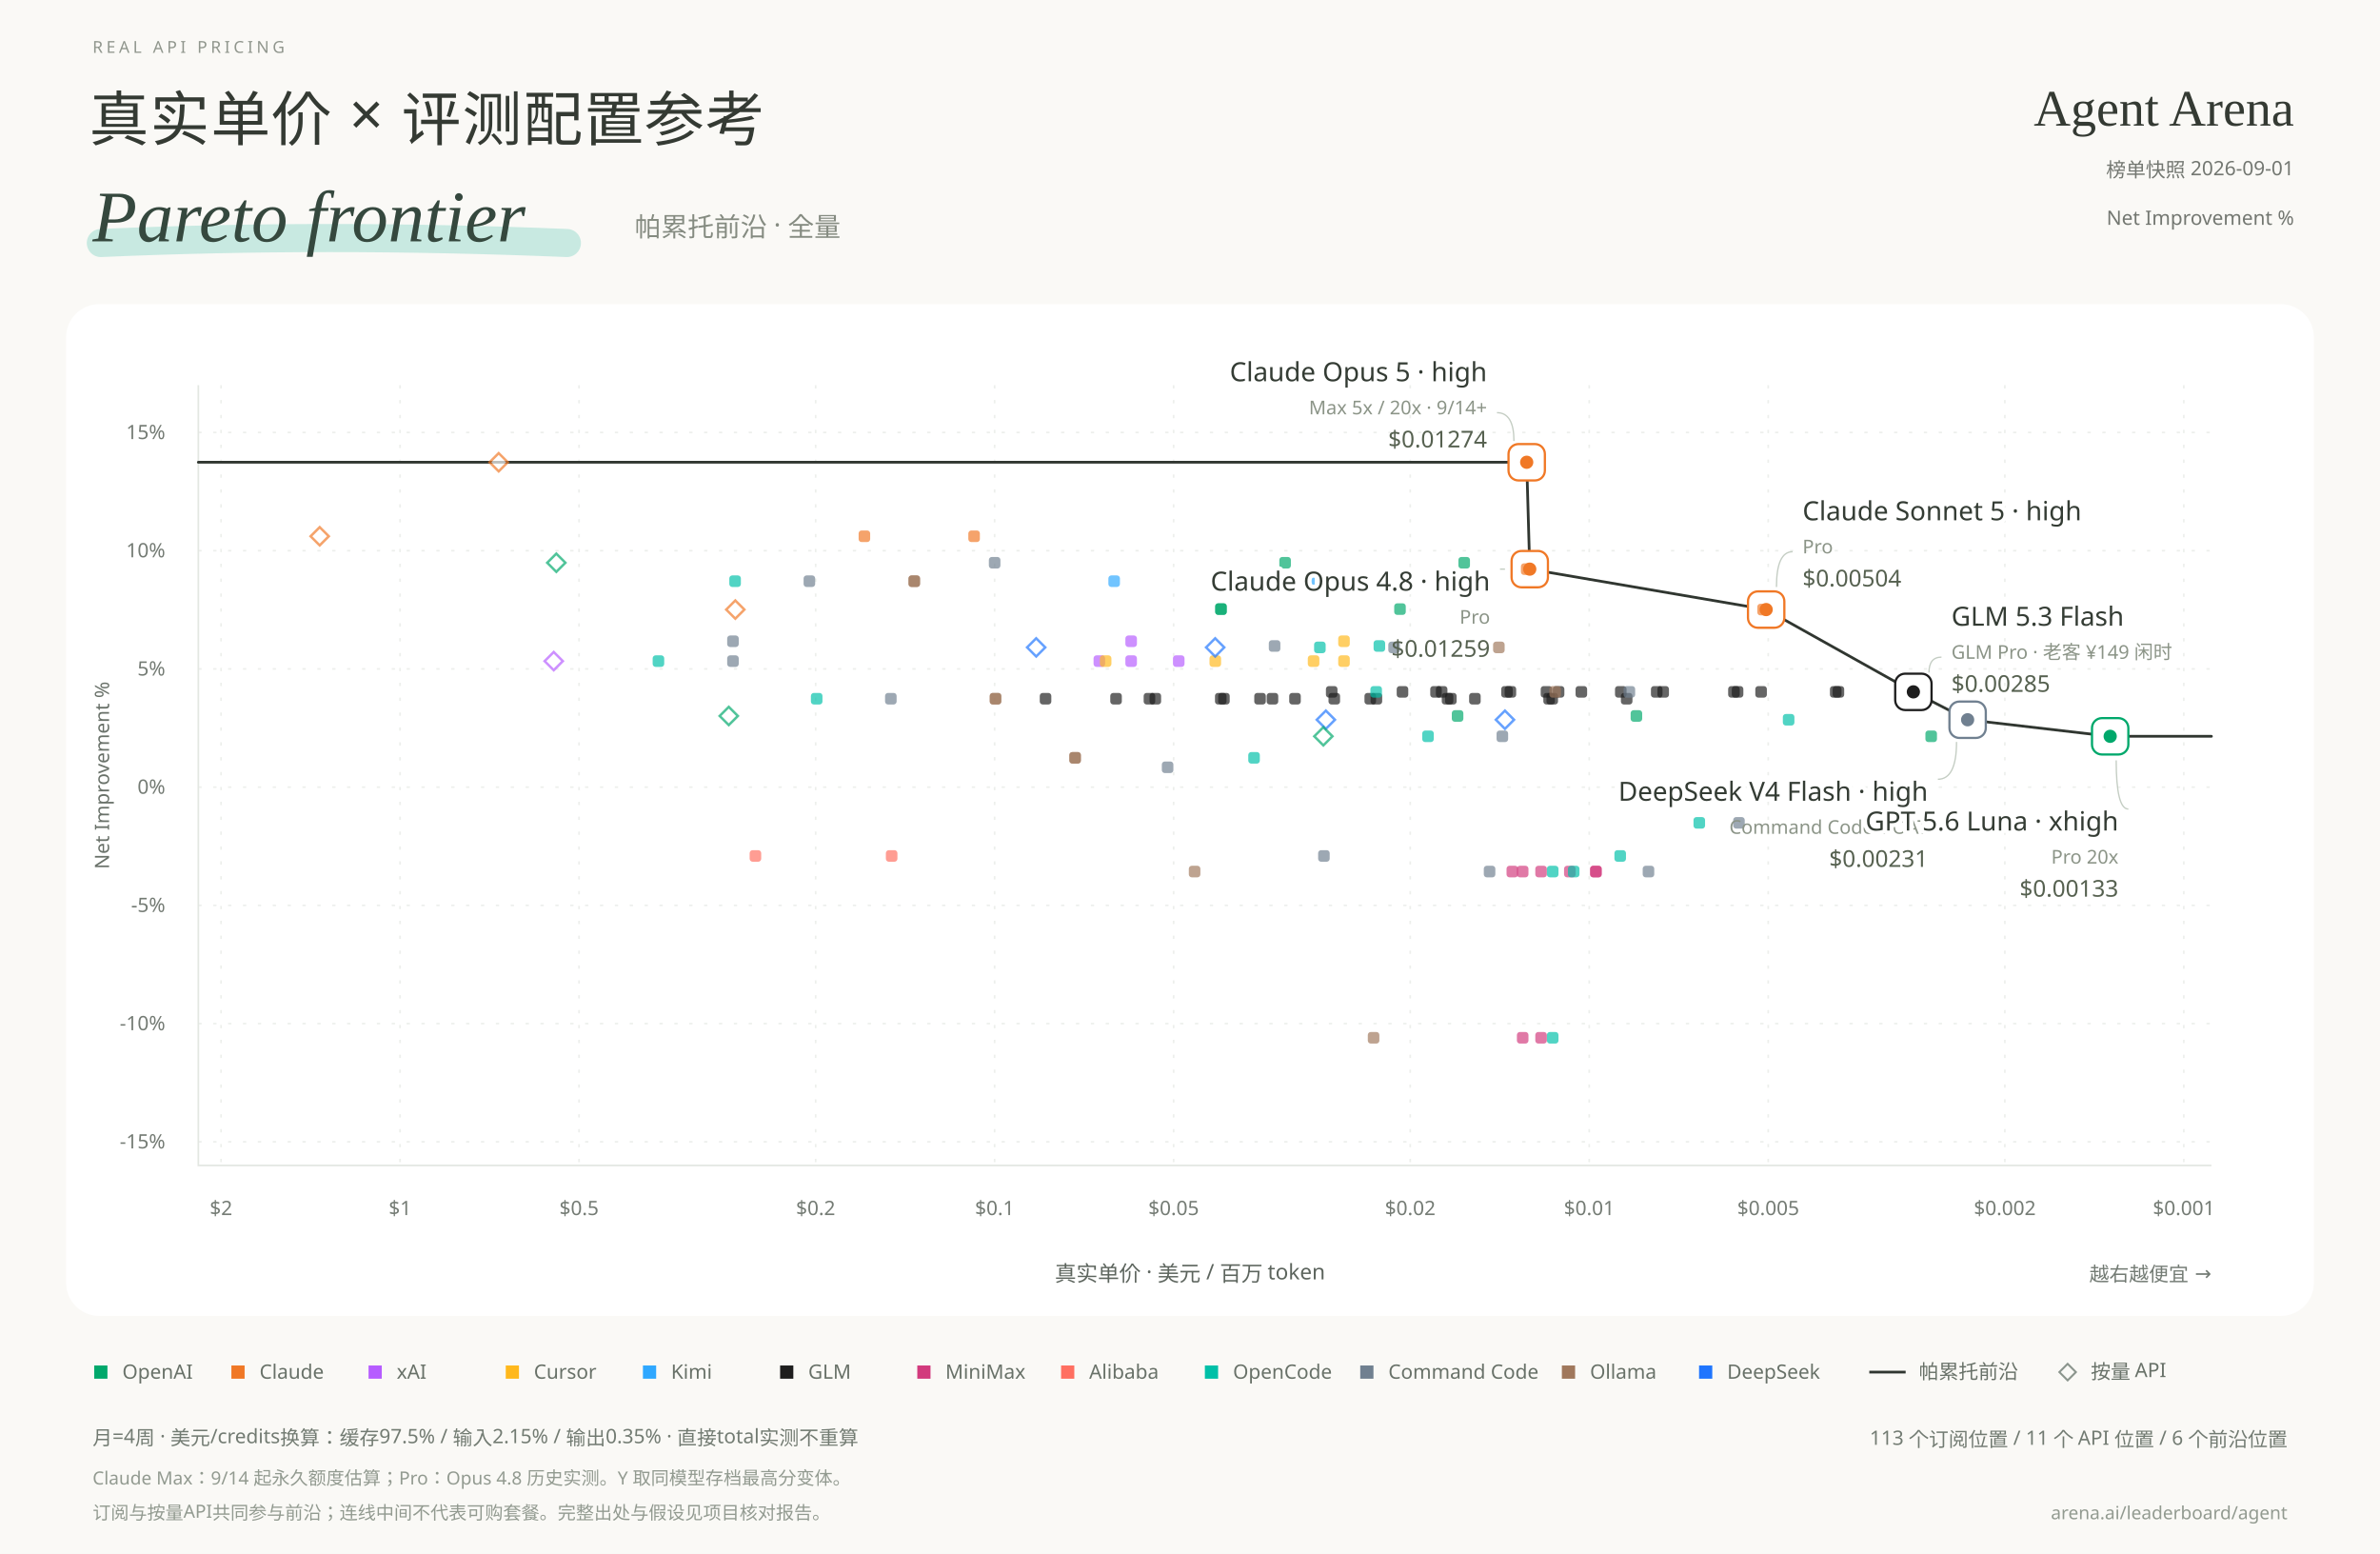
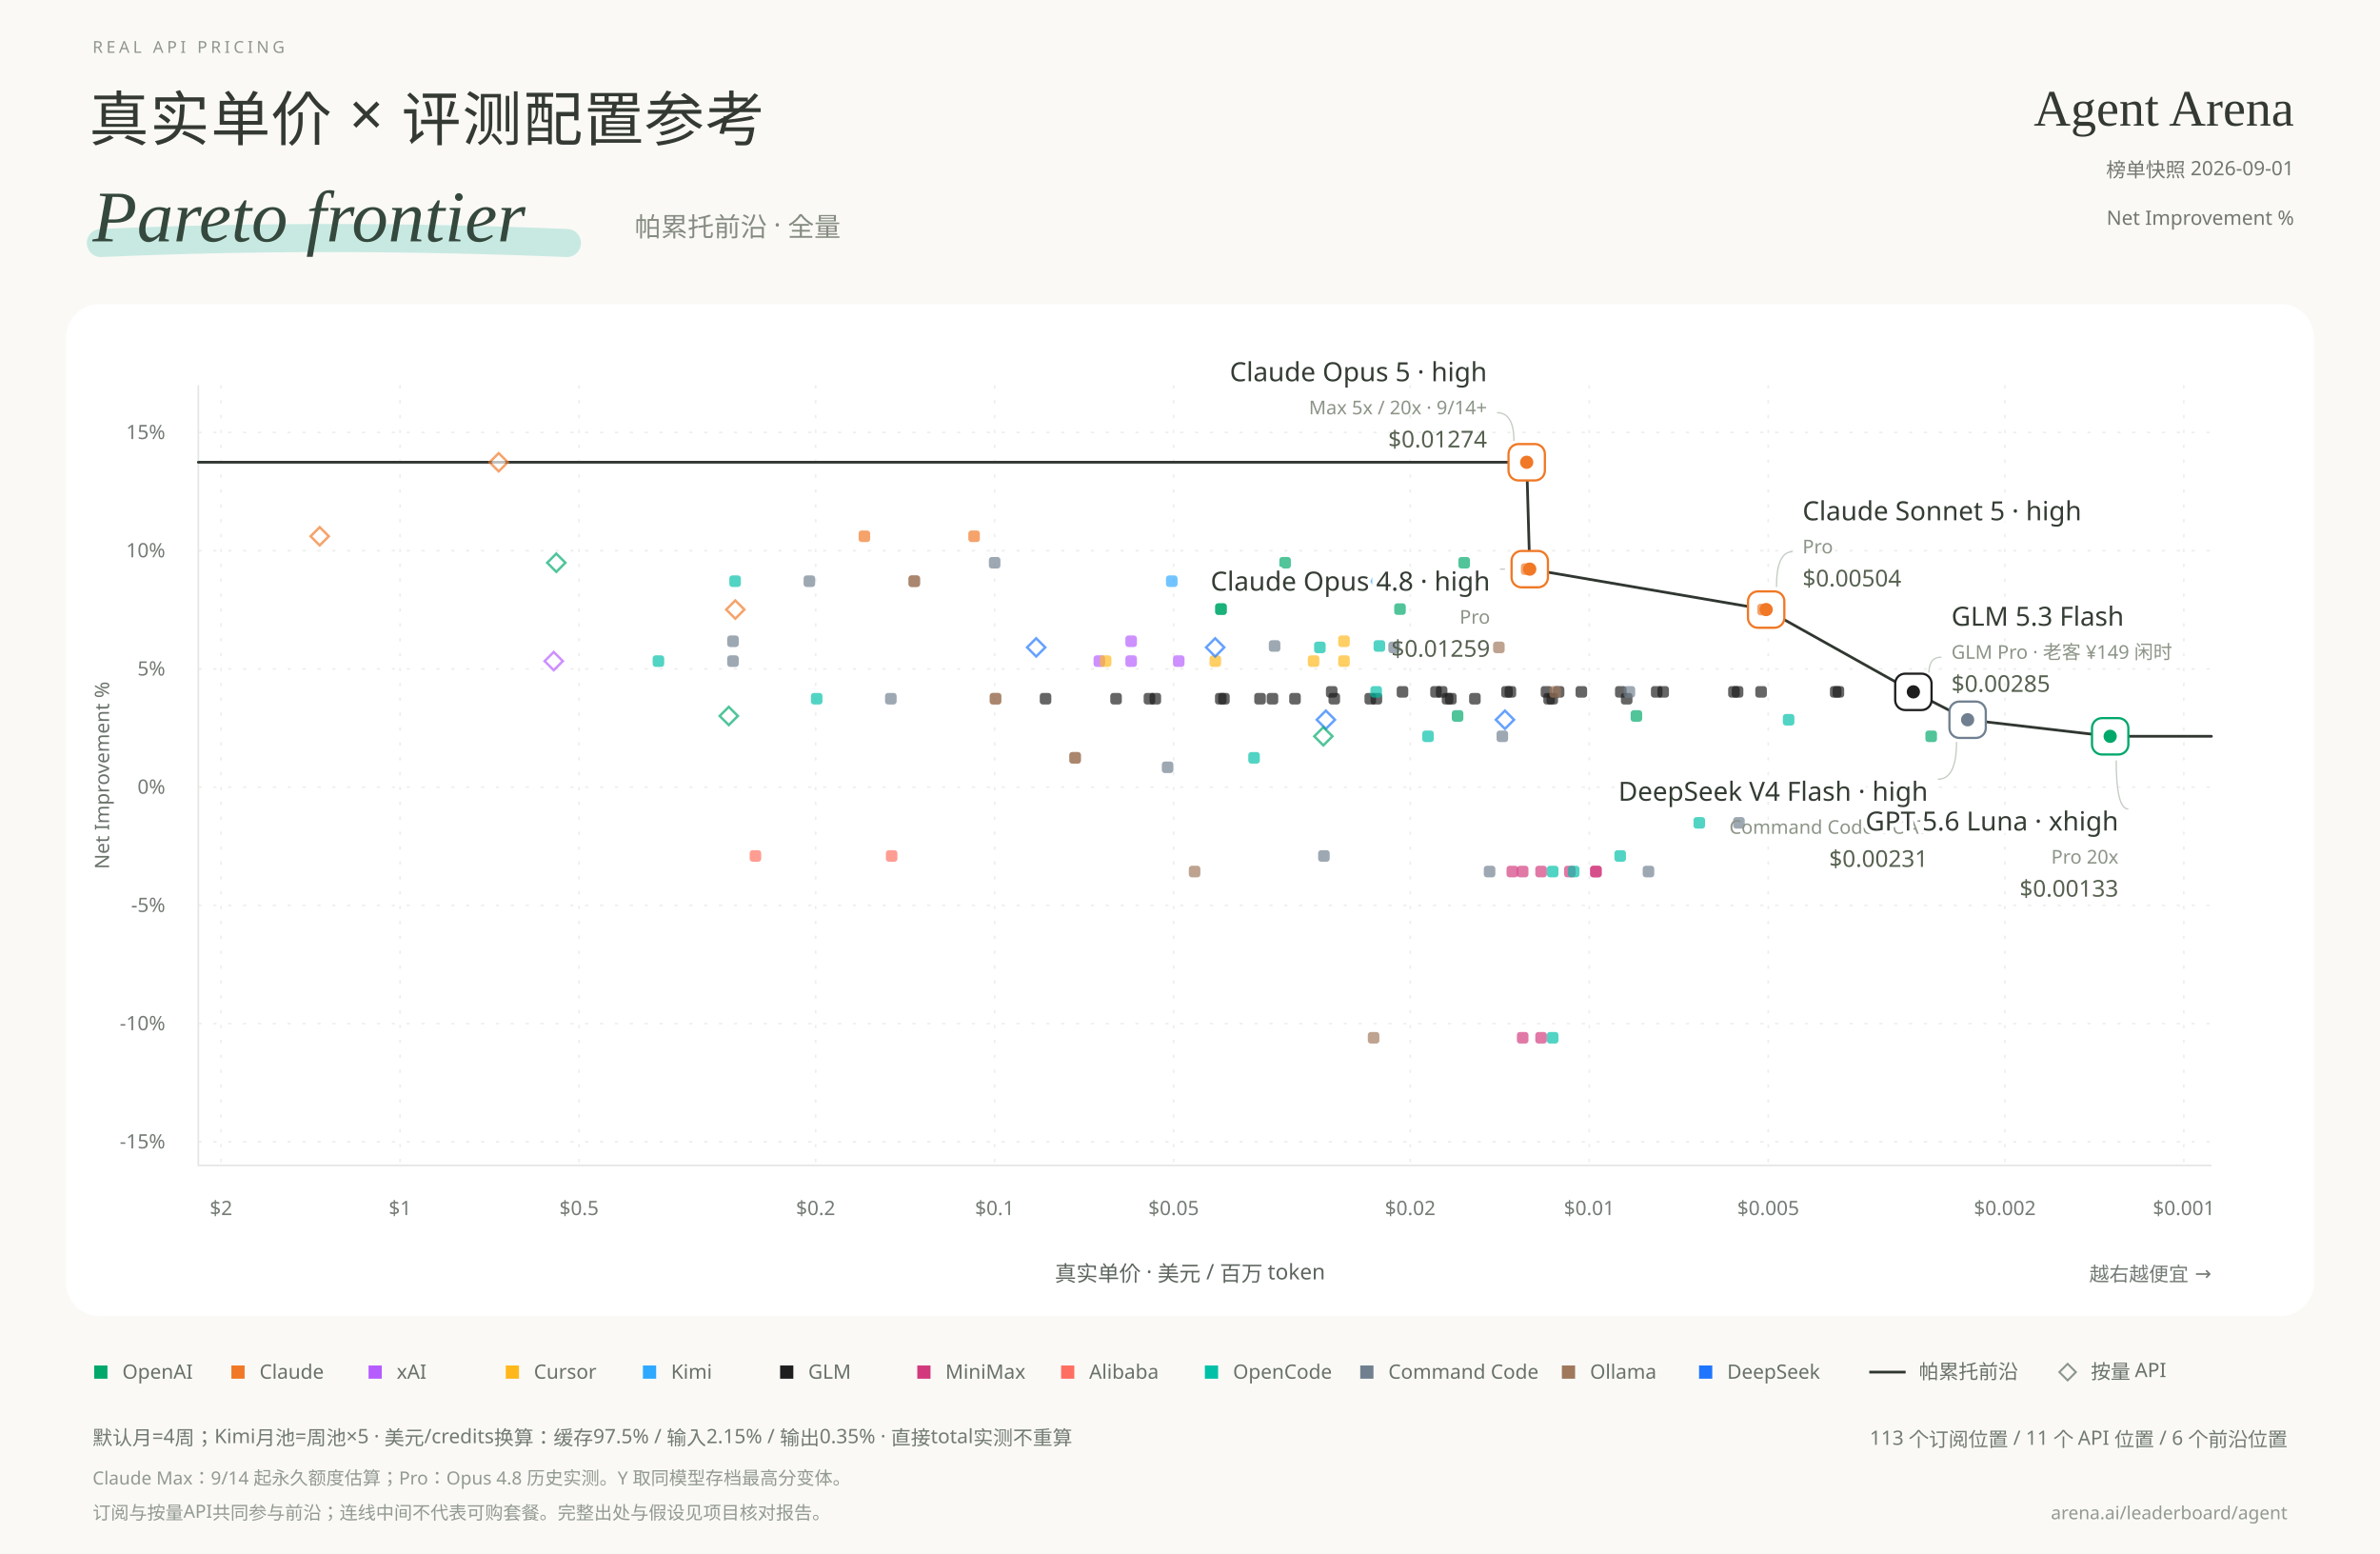
<svg xmlns="http://www.w3.org/2000/svg" width="1440" height="940" viewBox="0 0 1440 940" role="img" aria-labelledby="title desc">
  <style>text{font-family:"Microsoft YaHei","Segoe UI",sans-serif} .serif{font-family:"Times New Roman",serif} .number{font-family:"Segoe UI",sans-serif;font-variant-numeric:tabular-nums} .label-name{paint-order:stroke;stroke:#fff;stroke-width:5px;stroke-linejoin:round} .point:hover{opacity:1}</style>
  <rect width="1440" height="940" fill="#FAF9F6" />
  <text x="56.000" y="32.000" font-size="10" fill="#90968D" text-anchor="start" font-weight="400" letter-spacing="2.1">REAL API PRICING</text>
  <text x="54.000" y="85.000" font-size="36" fill="#343A33" text-anchor="start" font-weight="300" letter-spacing=".8">真实单价 × 评测配置参考</text>
  <path d="M61 147 Q197 141 343 147" stroke="#9FDDD0" stroke-width="17" stroke-linecap="round" opacity=".55" fill="none" />
  <text x="56.000" y="146.000" font-size="44" fill="#35483E" text-anchor="start" font-weight="400" class="serif" font-style="italic">Pareto frontier</text>
  <text x="384.000" y="143.000" font-size="16" fill="#858B81" text-anchor="start" font-weight="300">帕累托前沿 · 全量</text>
  <text x="1388.000" y="76.000" font-size="31" fill="#343A33" text-anchor="end" font-weight="400" class="serif">Agent Arena</text>
  <text x="1388.000" y="107.000" font-size="12" fill="#737771" text-anchor="end" font-weight="400">榜单快照  2026-09-01</text>
  <text x="1388.000" y="136.000" font-size="12" fill="#737771" text-anchor="end" font-weight="400">Net Improvement %</text>
  <rect x="40" y="184" width="1360" height="612" rx="20" fill="#FFFFFF" />
  <path d="M1321.304 233V705" stroke="#E8EBE7" stroke-dasharray="2 7" opacity=".8" />
  <text x="1321.304" y="735.000" font-size="12" fill="#747B74" text-anchor="middle" font-weight="400" class="number">$0.001</text>
  <path d="M1213.008 233V705" stroke="#E8EBE7" stroke-dasharray="2 7" opacity=".8" />
  <text x="1213.008" y="735.000" font-size="12" fill="#747B74" text-anchor="middle" font-weight="400" class="number">$0.002</text>
  <path d="M1069.848 233V705" stroke="#E8EBE7" stroke-dasharray="2 7" opacity=".8" />
  <text x="1069.848" y="735.000" font-size="12" fill="#747B74" text-anchor="middle" font-weight="400" class="number">$0.005</text>
  <path d="M961.552 233V705" stroke="#E8EBE7" stroke-dasharray="2 7" opacity=".8" />
  <text x="961.552" y="735.000" font-size="12" fill="#747B74" text-anchor="middle" font-weight="400" class="number">$0.01</text>
  <path d="M853.255 233V705" stroke="#E8EBE7" stroke-dasharray="2 7" opacity=".8" />
  <text x="853.255" y="735.000" font-size="12" fill="#747B74" text-anchor="middle" font-weight="400" class="number">$0.02</text>
  <path d="M710.095 233V705" stroke="#E8EBE7" stroke-dasharray="2 7" opacity=".8" />
  <text x="710.095" y="735.000" font-size="12" fill="#747B74" text-anchor="middle" font-weight="400" class="number">$0.05</text>
  <path d="M601.799 233V705" stroke="#E8EBE7" stroke-dasharray="2 7" opacity=".8" />
  <text x="601.799" y="735.000" font-size="12" fill="#747B74" text-anchor="middle" font-weight="400" class="number">$0.1</text>
  <path d="M493.503 233V705" stroke="#E8EBE7" stroke-dasharray="2 7" opacity=".8" />
  <text x="493.503" y="735.000" font-size="12" fill="#747B74" text-anchor="middle" font-weight="400" class="number">$0.2</text>
  <path d="M350.343 233V705" stroke="#E8EBE7" stroke-dasharray="2 7" opacity=".8" />
  <text x="350.343" y="735.000" font-size="12" fill="#747B74" text-anchor="middle" font-weight="400" class="number">$0.5</text>
  <path d="M242.047 233V705" stroke="#E8EBE7" stroke-dasharray="2 7" opacity=".8" />
  <text x="242.047" y="735.000" font-size="12" fill="#747B74" text-anchor="middle" font-weight="400" class="number">$1</text>
  <path d="M133.751 233V705" stroke="#E8EBE7" stroke-dasharray="2 7" opacity=".8" />
  <text x="133.751" y="735.000" font-size="12" fill="#747B74" text-anchor="middle" font-weight="400" class="number">$2</text>
  <path d="M120 690.697H1338" stroke="#E8EBE7" stroke-dasharray="2 7" opacity=".8" />
  <text x="100.000" y="694.697" font-size="12" fill="#747B74" text-anchor="end" font-weight="400" class="number">-15%</text>
  <path d="M120 619.182H1338" stroke="#E8EBE7" stroke-dasharray="2 7" opacity=".8" />
  <text x="100.000" y="623.182" font-size="12" fill="#747B74" text-anchor="end" font-weight="400" class="number">-10%</text>
  <path d="M120 547.667H1338" stroke="#E8EBE7" stroke-dasharray="2 7" opacity=".8" />
  <text x="100.000" y="551.667" font-size="12" fill="#747B74" text-anchor="end" font-weight="400" class="number">-5%</text>
  <path d="M120 476.152H1338" stroke="#E8EBE7" stroke-dasharray="2 7" opacity=".8" />
  <text x="100.000" y="480.152" font-size="12" fill="#747B74" text-anchor="end" font-weight="400" class="number">0%</text>
  <path d="M120 404.636H1338" stroke="#E8EBE7" stroke-dasharray="2 7" opacity=".8" />
  <text x="100.000" y="408.636" font-size="12" fill="#747B74" text-anchor="end" font-weight="400" class="number">5%</text>
  <path d="M120 333.121H1338" stroke="#E8EBE7" stroke-dasharray="2 7" opacity=".8" />
  <text x="100.000" y="337.121" font-size="12" fill="#747B74" text-anchor="end" font-weight="400" class="number">10%</text>
  <path d="M120 261.606H1338" stroke="#E8EBE7" stroke-dasharray="2 7" opacity=".8" />
  <text x="100.000" y="265.606" font-size="12" fill="#747B74" text-anchor="end" font-weight="400" class="number">15%</text>
  <path d="M120 233V705H1338" fill="none" stroke="#E3E7E2" />
  <text x="66.000" y="469.000" font-size="12" fill="#697169" text-anchor="middle" font-weight="400" transform="rotate(-90 66 469.0)">Net Improvement %</text>
  <text x="720.000" y="775.000" font-size="13" fill="#5D655E" text-anchor="middle" font-weight="400">真实单价 · 美元 / 百万 token</text>
  <text x="1338.000" y="775.000" font-size="12" fill="#737B74" text-anchor="end" font-weight="400">越右越便宜 →</text>
  <path id="frontier" d="M120.000,279.628 L923.717,279.628 L925.567,344.278 L1068.603,368.736 L1157.672,418.510 L1190.494,435.388 L1276.748,445.400 L1338.000,445.400" fill="none" stroke="#303630" stroke-width="1.65" stroke-linecap="round" stroke-linejoin="round" />
  <g class="point" data-billing="subscription" data-frontier="false" data-price="0.03247" data-score="9.49" data-x="777.545" data-y="340.416" transform="translate(777.545 340.416)">
    <rect x="-3.5" y="-3.5" width="7" height="7" rx="1.8" fill="#00A86B" opacity=".68" />
  </g>
  <g class="point" data-billing="subscription" data-frontier="false" data-price="0.01623" data-score="9.49" data-x="885.889" data-y="340.416" transform="translate(885.889 340.416)">
    <rect x="-3.5" y="-3.5" width="7" height="7" rx="1.8" fill="#00A86B" opacity=".68" />
  </g>
  <g class="point" data-billing="subscription" data-frontier="false" data-price="0.00266" data-score="2.15" data-x="1168.452" data-y="445.400" transform="translate(1168.452 445.400)">
    <rect x="-3.5" y="-3.5" width="7" height="7" rx="1.8" fill="#00A86B" opacity=".68" />
  </g>
  <g class="point" data-billing="subscription" data-frontier="true" data-price="0.00133" data-score="2.15" data-x="1276.748" data-y="445.400" transform="translate(1276.748 445.400)">
    <rect x="-11" y="-11" width="22" height="22" rx="6" fill="#FFF" stroke="#00A86B" stroke-width="1.35" />
    <circle r="4" fill="#00A86B" />
  </g>
  <g class="point" data-billing="subscription" data-frontier="true" data-price="0.01259" data-score="9.22" data-x="925.567" data-y="344.278" transform="translate(925.567 344.278)">
    <rect x="-11" y="-11" width="22" height="22" rx="6" fill="#FFF" stroke="#F07826" stroke-width="1.35" />
    <circle r="4" fill="#F07826" />
  </g>
  <g class="point" data-billing="subscription" data-frontier="true" data-price="0.01274" data-score="13.74" data-x="923.717" data-y="279.628" transform="translate(923.717 279.628)">
    <rect x="-11" y="-11" width="22" height="22" rx="6" fill="#FFF" stroke="#F07826" stroke-width="1.35" />
    <circle r="4" fill="#F07826" />
  </g>
  <g class="point" data-billing="subscription" data-frontier="false" data-price="0.05894" data-score="5.33" data-x="684.395" data-y="399.916" transform="translate(684.395 399.916)">
    <rect x="-3.5" y="-3.5" width="7" height="7" rx="1.8" fill="#B65CFF" opacity=".68" />
  </g>
  <g class="point" data-billing="subscription" data-frontier="false" data-price="0.04902" data-score="5.33" data-x="713.188" data-y="399.916" transform="translate(713.188 399.916)">
    <rect x="-3.5" y="-3.5" width="7" height="7" rx="1.8" fill="#B65CFF" opacity=".68" />
  </g>
  <g class="point" data-billing="subscription" data-frontier="false" data-price="0.06667" data-score="5.33" data-x="665.141" data-y="399.916" transform="translate(665.141 399.916)">
    <rect x="-3.5" y="-3.5" width="7" height="7" rx="1.8" fill="#B65CFF" opacity=".68" />
  </g>
  <g class="point" data-billing="subscription" data-frontier="false" data-price="0.02585" data-score="5.33" data-x="813.168" data-y="399.916" transform="translate(813.168 399.916)">
    <rect x="-3.5" y="-3.5" width="7" height="7" rx="1.8" fill="#FFB81C" opacity=".68" />
  </g>
  <g class="point" data-billing="subscription" data-frontier="false" data-price="0.06506" data-score="5.33" data-x="668.960" data-y="399.916" transform="translate(668.960 399.916)">
    <rect x="-3.5" y="-3.5" width="7" height="7" rx="1.8" fill="#FFB81C" opacity=".68" />
  </g>
  <g class="point" data-billing="subscription" data-frontier="false" data-price="0.04255" data-score="5.33" data-x="735.303" data-y="399.916" transform="translate(735.303 399.916)">
    <rect x="-3.5" y="-3.5" width="7" height="7" rx="1.8" fill="#FFB81C" opacity=".68" />
  </g>
  <g class="point" data-billing="subscription" data-frontier="false" data-price="0.02908" data-score="5.33" data-x="794.772" data-y="399.916" transform="translate(794.772 399.916)">
    <rect x="-3.5" y="-3.5" width="7" height="7" rx="1.8" fill="#FFB81C" opacity=".68" />
  </g>
-   <g class="point" data-billing="subscription" data-frontier="false" data-price="0.02529" data-score="8.71" data-x="816.590" data-y="351.572" transform="translate(816.590 351.572)">
+   <g class="point" data-billing="subscription" data-frontier="false" data-price="0.02023" data-score="8.71" data-x="851.469" data-y="351.572" transform="translate(851.469 351.572)">
    <rect x="-3.5" y="-3.5" width="7" height="7" rx="1.8" fill="#2FA8FF" opacity=".68" />
  </g>
-   <g class="point" data-billing="subscription" data-frontier="false" data-price="0.06295" data-score="8.71" data-x="674.111" data-y="351.572" transform="translate(674.111 351.572)">
+   <g class="point" data-billing="subscription" data-frontier="false" data-price="0.05036" data-score="8.71" data-x="708.975" data-y="351.572" transform="translate(708.975 351.572)">
    <rect x="-3.5" y="-3.5" width="7" height="7" rx="1.8" fill="#2FA8FF" opacity=".68" />
  </g>
-   <g class="point" data-billing="subscription" data-frontier="false" data-price="0.02961" data-score="8.71" data-x="791.950" data-y="351.572" transform="translate(791.950 351.572)">
+   <g class="point" data-billing="subscription" data-frontier="false" data-price="0.02369" data-score="8.71" data-x="826.801" data-y="351.572" transform="translate(826.801 351.572)">
    <rect x="-3.5" y="-3.5" width="7" height="7" rx="1.8" fill="#2FA8FF" opacity=".68" />
  </g>
  <g class="point" data-billing="subscription" data-frontier="false" data-price="0.08211" data-score="3.74" data-x="632.595" data-y="422.658" transform="translate(632.595 422.658)">
    <rect x="-3.5" y="-3.5" width="7" height="7" rx="1.8" fill="#1E1E1E" opacity=".68" />
  </g>
  <g class="point" data-billing="subscription" data-frontier="false" data-price="0.05491" data-score="3.74" data-x="695.460" data-y="422.658" transform="translate(695.460 422.658)">
    <rect x="-3.5" y="-3.5" width="7" height="7" rx="1.8" fill="#1E1E1E" opacity=".68" />
  </g>
  <g class="point" data-billing="subscription" data-frontier="false" data-price="0.04115" data-score="3.74" data-x="740.531" data-y="422.658" transform="translate(740.531 422.658)">
    <rect x="-3.5" y="-3.5" width="7" height="7" rx="1.8" fill="#1E1E1E" opacity=".68" />
  </g>
  <g class="point" data-billing="subscription" data-frontier="false" data-price="0.02711" data-score="4.03" data-x="805.732" data-y="418.510" transform="translate(805.732 418.510)">
    <rect x="-3.5" y="-3.5" width="7" height="7" rx="1.8" fill="#1E1E1E" opacity=".68" />
  </g>
  <g class="point" data-billing="subscription" data-frontier="false" data-price="0.0181" data-score="4.03" data-x="868.851" data-y="418.510" transform="translate(868.851 418.510)">
    <rect x="-3.5" y="-3.5" width="7" height="7" rx="1.8" fill="#1E1E1E" opacity=".68" />
  </g>
  <g class="point" data-billing="subscription" data-frontier="false" data-price="0.01357" data-score="4.03" data-x="913.856" data-y="418.510" transform="translate(913.856 418.510)">
    <rect x="-3.5" y="-3.5" width="7" height="7" rx="1.8" fill="#1E1E1E" opacity=".68" />
  </g>
  <g class="point" data-billing="subscription" data-frontier="false" data-price="0.0341" data-score="3.74" data-x="769.892" data-y="422.658" transform="translate(769.892 422.658)">
    <rect x="-3.5" y="-3.5" width="7" height="7" rx="1.8" fill="#1E1E1E" opacity=".68" />
  </g>
  <g class="point" data-billing="subscription" data-frontier="false" data-price="0.0228" data-score="3.74" data-x="832.784" data-y="422.658" transform="translate(832.784 422.658)">
    <rect x="-3.5" y="-3.5" width="7" height="7" rx="1.8" fill="#1E1E1E" opacity=".68" />
  </g>
  <g class="point" data-billing="subscription" data-frontier="false" data-price="0.01709" data-score="3.74" data-x="877.822" data-y="422.658" transform="translate(877.822 422.658)">
    <rect x="-3.5" y="-3.5" width="7" height="7" rx="1.8" fill="#1E1E1E" opacity=".68" />
  </g>
  <g class="point" data-billing="subscription" data-frontier="false" data-price="0.01126" data-score="4.03" data-x="943.010" data-y="418.510" transform="translate(943.010 418.510)">
    <rect x="-3.5" y="-3.5" width="7" height="7" rx="1.8" fill="#1E1E1E" opacity=".68" />
  </g>
  <g class="point" data-billing="subscription" data-frontier="false" data-price="0.00751" data-score="4.03" data-x="1006.290" data-y="418.510" transform="translate(1006.290 418.510)">
    <rect x="-3.5" y="-3.5" width="7" height="7" rx="1.8" fill="#1E1E1E" opacity=".68" />
  </g>
  <g class="point" data-billing="subscription" data-frontier="false" data-price="0.00563" data-score="4.03" data-x="1051.307" data-y="418.510" transform="translate(1051.307 418.510)">
    <rect x="-3.5" y="-3.5" width="7" height="7" rx="1.8" fill="#1E1E1E" opacity=".68" />
  </g>
  <g class="point" data-billing="subscription" data-frontier="false" data-price="0.06249" data-score="3.74" data-x="675.257" data-y="422.658" transform="translate(675.257 422.658)">
    <rect x="-3.5" y="-3.5" width="7" height="7" rx="1.8" fill="#1E1E1E" opacity=".68" />
  </g>
  <g class="point" data-billing="subscription" data-frontier="false" data-price="0.04166" data-score="3.74" data-x="738.606" data-y="422.658" transform="translate(738.606 422.658)">
    <rect x="-3.5" y="-3.5" width="7" height="7" rx="1.8" fill="#1E1E1E" opacity=".68" />
  </g>
  <g class="point" data-billing="subscription" data-frontier="false" data-price="0.03125" data-score="3.74" data-x="783.528" data-y="422.658" transform="translate(783.528 422.658)">
    <rect x="-3.5" y="-3.5" width="7" height="7" rx="1.8" fill="#1E1E1E" opacity=".68" />
  </g>
  <g class="point" data-billing="subscription" data-frontier="false" data-price="0.02061" data-score="4.03" data-x="848.561" data-y="418.510" transform="translate(848.561 418.510)">
    <rect x="-3.5" y="-3.5" width="7" height="7" rx="1.8" fill="#1E1E1E" opacity=".68" />
  </g>
  <g class="point" data-billing="subscription" data-frontier="false" data-price="0.01375" data-score="4.03" data-x="911.797" data-y="418.510" transform="translate(911.797 418.510)">
    <rect x="-3.5" y="-3.5" width="7" height="7" rx="1.8" fill="#1E1E1E" opacity=".68" />
  </g>
  <g class="point" data-billing="subscription" data-frontier="false" data-price="0.01031" data-score="4.03" data-x="956.782" data-y="418.510" transform="translate(956.782 418.510)">
    <rect x="-3.5" y="-3.5" width="7" height="7" rx="1.8" fill="#1E1E1E" opacity=".68" />
  </g>
  <g class="point" data-billing="subscription" data-frontier="false" data-price="0.01731" data-score="3.74" data-x="875.824" data-y="422.658" transform="translate(875.824 422.658)">
    <rect x="-3.5" y="-3.5" width="7" height="7" rx="1.8" fill="#1E1E1E" opacity=".68" />
  </g>
  <g class="point" data-billing="subscription" data-frontier="false" data-price="0.01154" data-score="3.74" data-x="939.173" data-y="422.658" transform="translate(939.173 422.658)">
    <rect x="-3.5" y="-3.5" width="7" height="7" rx="1.8" fill="#1E1E1E" opacity=".68" />
  </g>
  <g class="point" data-billing="subscription" data-frontier="false" data-price="0.00865" data-score="3.74" data-x="984.210" data-y="422.658" transform="translate(984.210 422.658)">
    <rect x="-3.5" y="-3.5" width="7" height="7" rx="1.8" fill="#1E1E1E" opacity=".68" />
  </g>
  <g class="point" data-billing="subscription" data-frontier="false" data-price="0.00571" data-score="4.03" data-x="1049.102" data-y="418.510" transform="translate(1049.102 418.510)">
    <rect x="-3.5" y="-3.5" width="7" height="7" rx="1.8" fill="#1E1E1E" opacity=".68" />
  </g>
  <g class="point" data-billing="subscription" data-frontier="false" data-price="0.00381" data-score="4.03" data-x="1112.315" data-y="418.510" transform="translate(1112.315 418.510)">
    <rect x="-3.5" y="-3.5" width="7" height="7" rx="1.8" fill="#1E1E1E" opacity=".68" />
  </g>
  <g class="point" data-billing="subscription" data-frontier="true" data-price="0.00285" data-score="4.03" data-x="1157.672" data-y="418.510" transform="translate(1157.672 418.510)">
    <rect x="-11" y="-11" width="22" height="22" rx="6" fill="#FFF" stroke="#1E1E1E" stroke-width="1.35" />
    <circle r="4" fill="#1E1E1E" />
  </g>
  <g class="point" data-billing="subscription" data-frontier="false" data-price="0.05367" data-score="3.74" data-x="699.029" data-y="422.658" transform="translate(699.029 422.658)">
    <rect x="-3.5" y="-3.5" width="7" height="7" rx="1.8" fill="#1E1E1E" opacity=".68" />
  </g>
  <g class="point" data-billing="subscription" data-frontier="false" data-price="0.03578" data-score="3.74" data-x="762.378" data-y="422.658" transform="translate(762.378 422.658)">
    <rect x="-3.5" y="-3.5" width="7" height="7" rx="1.8" fill="#1E1E1E" opacity=".68" />
  </g>
  <g class="point" data-billing="subscription" data-frontier="false" data-price="0.02684" data-score="3.74" data-x="807.296" data-y="422.658" transform="translate(807.296 422.658)">
    <rect x="-3.5" y="-3.5" width="7" height="7" rx="1.8" fill="#1E1E1E" opacity=".68" />
  </g>
  <g class="point" data-billing="subscription" data-frontier="false" data-price="0.01771" data-score="4.03" data-x="872.254" data-y="418.510" transform="translate(872.254 418.510)">
    <rect x="-3.5" y="-3.5" width="7" height="7" rx="1.8" fill="#1E1E1E" opacity=".68" />
  </g>
  <g class="point" data-billing="subscription" data-frontier="false" data-price="0.0118" data-score="4.03" data-x="935.692" data-y="418.510" transform="translate(935.692 418.510)">
    <rect x="-3.5" y="-3.5" width="7" height="7" rx="1.8" fill="#1E1E1E" opacity=".68" />
  </g>
  <g class="point" data-billing="subscription" data-frontier="false" data-price="0.00885" data-score="4.03" data-x="980.639" data-y="418.510" transform="translate(980.639 418.510)">
    <rect x="-3.5" y="-3.5" width="7" height="7" rx="1.8" fill="#1E1E1E" opacity=".68" />
  </g>
  <g class="point" data-billing="subscription" data-frontier="false" data-price="0.02335" data-score="3.74" data-x="829.059" data-y="422.658" transform="translate(829.059 422.658)">
    <rect x="-3.5" y="-3.5" width="7" height="7" rx="1.8" fill="#1E1E1E" opacity=".68" />
  </g>
  <g class="point" data-billing="subscription" data-frontier="false" data-price="0.01557" data-score="3.74" data-x="892.375" data-y="422.658" transform="translate(892.375 422.658)">
    <rect x="-3.5" y="-3.5" width="7" height="7" rx="1.8" fill="#1E1E1E" opacity=".68" />
  </g>
  <g class="point" data-billing="subscription" data-frontier="false" data-price="0.01168" data-score="3.74" data-x="937.289" data-y="422.658" transform="translate(937.289 422.658)">
    <rect x="-3.5" y="-3.5" width="7" height="7" rx="1.8" fill="#1E1E1E" opacity=".68" />
  </g>
  <g class="point" data-billing="subscription" data-frontier="false" data-price="0.0077" data-score="4.03" data-x="1002.387" data-y="418.510" transform="translate(1002.387 418.510)">
    <rect x="-3.5" y="-3.5" width="7" height="7" rx="1.8" fill="#1E1E1E" opacity=".68" />
  </g>
  <g class="point" data-billing="subscription" data-frontier="false" data-price="0.00514" data-score="4.03" data-x="1065.533" data-y="418.510" transform="translate(1065.533 418.510)">
    <rect x="-3.5" y="-3.5" width="7" height="7" rx="1.8" fill="#1E1E1E" opacity=".68" />
  </g>
  <g class="point" data-billing="subscription" data-frontier="false" data-price="0.00385" data-score="4.03" data-x="1110.683" data-y="418.510" transform="translate(1110.683 418.510)">
    <rect x="-3.5" y="-3.5" width="7" height="7" rx="1.8" fill="#1E1E1E" opacity=".68" />
  </g>
  <g class="point" data-billing="subscription" data-frontier="false" data-price="0.01205" data-score="-3.57" data-x="932.416" data-y="527.213" transform="translate(932.416 527.213)">
    <rect x="-3.5" y="-3.5" width="7" height="7" rx="1.8" fill="#D23A7D" opacity=".68" />
  </g>
  <g class="point" data-billing="subscription" data-frontier="false" data-price="0.00975" data-score="-3.57" data-x="965.507" data-y="527.213" transform="translate(965.507 527.213)">
    <rect x="-3.5" y="-3.5" width="7" height="7" rx="1.8" fill="#D23A7D" opacity=".68" />
  </g>
  <g class="point" data-billing="subscription" data-frontier="false" data-price="0.00974" data-score="-3.57" data-x="965.667" data-y="527.213" transform="translate(965.667 527.213)">
    <rect x="-3.5" y="-3.5" width="7" height="7" rx="1.8" fill="#D23A7D" opacity=".68" />
  </g>
  <g class="point" data-billing="subscription" data-frontier="false" data-price="0.01294" data-score="-3.57" data-x="921.283" data-y="527.213" transform="translate(921.283 527.213)">
    <rect x="-3.5" y="-3.5" width="7" height="7" rx="1.8" fill="#D23A7D" opacity=".68" />
  </g>
  <g class="point" data-billing="subscription" data-frontier="false" data-price="0.01078" data-score="-3.57" data-x="949.817" data-y="527.213" transform="translate(949.817 527.213)">
    <rect x="-3.5" y="-3.5" width="7" height="7" rx="1.8" fill="#D23A7D" opacity=".68" />
  </g>
  <g class="point" data-billing="subscription" data-frontier="false" data-price="0.01347" data-score="-3.57" data-x="915.011" data-y="527.213" transform="translate(915.011 527.213)">
    <rect x="-3.5" y="-3.5" width="7" height="7" rx="1.8" fill="#D23A7D" opacity=".68" />
  </g>
  <g class="point" data-billing="subscription" data-frontier="false" data-price="0.14901" data-score="-2.91" data-x="539.485" data-y="517.773" transform="translate(539.485 517.773)">
    <rect x="-3.5" y="-3.5" width="7" height="7" rx="1.8" fill="#FF6F61" opacity=".68" />
  </g>
  <g class="point" data-billing="subscription" data-frontier="false" data-price="0.25253" data-score="-2.91" data-x="457.066" data-y="517.773" transform="translate(457.066 517.773)">
    <rect x="-3.5" y="-3.5" width="7" height="7" rx="1.8" fill="#FF6F61" opacity=".68" />
  </g>
  <g class="point" data-billing="subscription" data-frontier="false" data-price="0.36765" data-score="5.33" data-x="398.383" data-y="399.916" transform="translate(398.383 399.916)">
    <rect x="-3.5" y="-3.5" width="7" height="7" rx="1.8" fill="#00C0A8" opacity=".68" />
  </g>
  <g class="point" data-billing="subscription" data-frontier="false" data-price="0.01867" data-score="2.15" data-x="864.007" data-y="445.400" transform="translate(864.007 445.400)">
    <rect x="-3.5" y="-3.5" width="7" height="7" rx="1.8" fill="#00C0A8" opacity=".68" />
  </g>
  <g class="point" data-billing="subscription" data-frontier="false" data-price="0.02282" data-score="4.03" data-x="832.647" data-y="418.510" transform="translate(832.647 418.510)">
    <rect x="-3.5" y="-3.5" width="7" height="7" rx="1.8" fill="#00C0A8" opacity=".68" />
  </g>
  <g class="point" data-billing="subscription" data-frontier="false" data-price="0.1992" data-score="3.74" data-x="494.129" data-y="422.658" transform="translate(494.129 422.658)">
    <rect x="-3.5" y="-3.5" width="7" height="7" rx="1.8" fill="#00C0A8" opacity=".68" />
  </g>
  <g class="point" data-billing="subscription" data-frontier="false" data-price="0.27322" data-score="8.71" data-x="444.763" data-y="351.572" transform="translate(444.763 351.572)">
    <rect x="-3.5" y="-3.5" width="7" height="7" rx="1.8" fill="#00C0A8" opacity=".68" />
  </g>
  <g class="point" data-billing="subscription" data-frontier="false" data-price="0.03662" data-score="1.24" data-x="758.753" data-y="458.416" transform="translate(758.753 458.416)">
    <rect x="-3.5" y="-3.5" width="7" height="7" rx="1.8" fill="#00C0A8" opacity=".68" />
  </g>
  <g class="point" data-billing="subscription" data-frontier="false" data-price="0.01062" data-score="-3.57" data-x="952.153" data-y="527.213" transform="translate(952.153 527.213)">
    <rect x="-3.5" y="-3.5" width="7" height="7" rx="1.8" fill="#00C0A8" opacity=".68" />
  </g>
  <g class="point" data-billing="subscription" data-frontier="false" data-price="0.01152" data-score="-3.57" data-x="939.444" data-y="527.213" transform="translate(939.444 527.213)">
    <rect x="-3.5" y="-3.5" width="7" height="7" rx="1.8" fill="#00C0A8" opacity=".68" />
  </g>
  <g class="point" data-billing="subscription" data-frontier="false" data-price="0.01152" data-score="-10.6" data-x="939.444" data-y="627.764" transform="translate(939.444 627.764)">
    <rect x="-3.5" y="-3.5" width="7" height="7" rx="1.8" fill="#00C0A8" opacity=".68" />
  </g>
  <g class="point" data-billing="subscription" data-frontier="false" data-price="0.00887" data-score="-2.91" data-x="980.286" data-y="517.773" transform="translate(980.286 517.773)">
    <rect x="-3.5" y="-3.5" width="7" height="7" rx="1.8" fill="#00C0A8" opacity=".68" />
  </g>
  <g class="point" data-billing="subscription" data-frontier="false" data-price="0.02838" data-score="5.91" data-x="798.579" data-y="391.621" transform="translate(798.579 391.621)">
    <rect x="-3.5" y="-3.5" width="7" height="7" rx="1.8" fill="#00C0A8" opacity=".68" />
  </g>
  <g class="point" data-billing="subscription" data-frontier="false" data-price="0.00462" data-score="2.85" data-x="1082.197" data-y="435.388" transform="translate(1082.197 435.388)">
    <rect x="-3.5" y="-3.5" width="7" height="7" rx="1.8" fill="#00C0A8" opacity=".68" />
  </g>
  <g class="point" data-billing="subscription" data-frontier="false" data-price="0.02254" data-score="5.97" data-x="834.576" data-y="390.762" transform="translate(834.576 390.762)">
    <rect x="-3.5" y="-3.5" width="7" height="7" rx="1.8" fill="#00C0A8" opacity=".68" />
  </g>
  <g class="point" data-billing="subscription" data-frontier="false" data-price="0.00653" data-score="-1.51" data-x="1028.137" data-y="497.749" transform="translate(1028.137 497.749)">
    <rect x="-3.5" y="-3.5" width="7" height="7" rx="1.8" fill="#00C0A8" opacity=".68" />
  </g>
  <g class="point" data-billing="subscription" data-frontier="false" data-price="0.1" data-score="9.49" data-x="601.799" data-y="340.416" transform="translate(601.799 340.416)">
    <rect x="-3.5" y="-3.5" width="7" height="7" rx="1.8" fill="#708090" opacity=".68" />
  </g>
  <g class="point" data-billing="subscription" data-frontier="false" data-price="0.0056" data-score="-1.51" data-x="1052.141" data-y="497.749" transform="translate(1052.141 497.749)">
    <rect x="-3.5" y="-3.5" width="7" height="7" rx="1.8" fill="#708090" opacity=".68" />
  </g>
  <g class="point" data-billing="subscription" data-frontier="true" data-price="0.00231" data-score="2.85" data-x="1190.494" data-y="435.388" transform="translate(1190.494 435.388)">
    <rect x="-11" y="-11" width="22" height="22" rx="6" fill="#FFF" stroke="#708090" stroke-width="1.35" />
    <circle r="4" fill="#708090" />
  </g>
  <g class="point" data-billing="subscription" data-frontier="false" data-price="0.01471" data-score="-3.57" data-x="901.253" data-y="527.213" transform="translate(901.253 527.213)">
    <rect x="-3.5" y="-3.5" width="7" height="7" rx="1.8" fill="#708090" opacity=".68" />
  </g>
  <g class="point" data-billing="subscription" data-frontier="false" data-price="0.00856" data-score="4.03" data-x="985.844" data-y="418.510" transform="translate(985.844 418.510)">
    <rect x="-3.5" y="-3.5" width="7" height="7" rx="1.8" fill="#708090" opacity=".68" />
  </g>
  <g class="point" data-billing="subscription" data-frontier="false" data-price="0.02794" data-score="-2.91" data-x="801.021" data-y="517.773" transform="translate(801.021 517.773)">
    <rect x="-3.5" y="-3.5" width="7" height="7" rx="1.8" fill="#708090" opacity=".68" />
  </g>
  <g class="point" data-billing="subscription" data-frontier="false" data-price="0.02129" data-score="5.91" data-x="843.490" data-y="391.621" transform="translate(843.490 391.621)">
    <rect x="-3.5" y="-3.5" width="7" height="7" rx="1.8" fill="#708090" opacity=".68" />
  </g>
  <g class="point" data-billing="subscription" data-frontier="false" data-price="0.014" data-score="2.15" data-x="908.982" data-y="445.400" transform="translate(908.982 445.400)">
    <rect x="-3.5" y="-3.5" width="7" height="7" rx="1.8" fill="#708090" opacity=".68" />
  </g>
  <g class="point" data-billing="subscription" data-frontier="false" data-price="0.00795" data-score="-3.57" data-x="997.395" data-y="527.213" transform="translate(997.395 527.213)">
    <rect x="-3.5" y="-3.5" width="7" height="7" rx="1.8" fill="#708090" opacity=".68" />
  </g>
  <g class="point" data-billing="subscription" data-frontier="false" data-price="0.03382" data-score="5.97" data-x="771.180" data-y="390.762" transform="translate(771.180 390.762)">
    <rect x="-3.5" y="-3.5" width="7" height="7" rx="1.8" fill="#708090" opacity=".68" />
  </g>
  <g class="point" data-billing="subscription" data-frontier="false" data-price="0.14948" data-score="3.74" data-x="538.993" data-y="422.658" transform="translate(538.993 422.658)">
    <rect x="-3.5" y="-3.5" width="7" height="7" rx="1.8" fill="#708090" opacity=".68" />
  </g>
  <g class="point" data-billing="subscription" data-frontier="false" data-price="0.20492" data-score="8.71" data-x="489.706" data-y="351.572" transform="translate(489.706 351.572)">
    <rect x="-3.5" y="-3.5" width="7" height="7" rx="1.8" fill="#708090" opacity=".68" />
  </g>
  <g class="point" data-billing="subscription" data-frontier="false" data-price="0.27548" data-score="6.17" data-x="443.476" data-y="387.902" transform="translate(443.476 387.902)">
    <rect x="-3.5" y="-3.5" width="7" height="7" rx="1.8" fill="#708090" opacity=".68" />
  </g>
  <g class="point" data-billing="subscription" data-frontier="false" data-price="0.27548" data-score="5.33" data-x="443.476" data-y="399.916" transform="translate(443.476 399.916)">
    <rect x="-3.5" y="-3.5" width="7" height="7" rx="1.8" fill="#708090" opacity=".68" />
  </g>
  <g class="point" data-billing="subscription" data-frontier="false" data-price="0.05118" data-score="0.84" data-x="706.451" data-y="464.137" transform="translate(706.451 464.137)">
    <rect x="-3.5" y="-3.5" width="7" height="7" rx="1.8" fill="#708090" opacity=".68" />
  </g>
  <g class="point" data-billing="subscription" data-frontier="false" data-price="0.01419" data-score="5.91" data-x="906.876" data-y="391.621" transform="translate(906.876 391.621)">
    <rect x="-3.5" y="-3.5" width="7" height="7" rx="1.8" fill="#A0785C" opacity=".68" />
  </g>
  <g class="point" data-billing="subscription" data-frontier="false" data-price="0.09965" data-score="3.74" data-x="602.347" data-y="422.658" transform="translate(602.347 422.658)">
    <rect x="-3.5" y="-3.5" width="7" height="7" rx="1.8" fill="#A0785C" opacity=".68" />
  </g>
  <g class="point" data-billing="subscription" data-frontier="false" data-price="0.01141" data-score="4.03" data-x="940.943" data-y="418.510" transform="translate(940.943 418.510)">
    <rect x="-3.5" y="-3.5" width="7" height="7" rx="1.8" fill="#A0785C" opacity=".68" />
  </g>
  <g class="point" data-billing="subscription" data-frontier="false" data-price="0.13652" data-score="8.71" data-x="553.162" data-y="351.572" transform="translate(553.162 351.572)">
    <rect x="-3.5" y="-3.5" width="7" height="7" rx="1.8" fill="#A0785C" opacity=".68" />
  </g>
  <g class="point" data-billing="subscription" data-frontier="false" data-price="0.07323" data-score="1.24" data-x="650.478" data-y="458.416" transform="translate(650.478 458.416)">
    <rect x="-3.5" y="-3.5" width="7" height="7" rx="1.8" fill="#A0785C" opacity=".68" />
  </g>
  <g class="point" data-billing="subscription" data-frontier="false" data-price="0.0461" data-score="-3.57" data-x="722.784" data-y="527.213" transform="translate(722.784 527.213)">
    <rect x="-3.5" y="-3.5" width="7" height="7" rx="1.8" fill="#A0785C" opacity=".68" />
  </g>
  <g class="point" data-billing="subscription" data-frontier="false" data-price="0.02305" data-score="-10.6" data-x="831.080" data-y="627.764" transform="translate(831.080 627.764)">
    <rect x="-3.5" y="-3.5" width="7" height="7" rx="1.8" fill="#A0785C" opacity=".68" />
  </g>
  <g class="point" data-billing="subscription" data-frontier="false" data-price="0.09967" data-score="3.74" data-x="602.316" data-y="422.658" transform="translate(602.316 422.658)">
    <rect x="-3.5" y="-3.5" width="7" height="7" rx="1.8" fill="#A0785C" opacity=".68" />
  </g>
  <g class="point" data-billing="subscription" data-frontier="false" data-price="0.1365" data-score="8.71" data-x="553.185" data-y="351.572" transform="translate(553.185 351.572)">
    <rect x="-3.5" y="-3.5" width="7" height="7" rx="1.8" fill="#A0785C" opacity=".68" />
  </g>
  <g class="point" data-billing="subscription" data-frontier="false" data-price="0.07322" data-score="1.24" data-x="650.499" data-y="458.416" transform="translate(650.499 458.416)">
    <rect x="-3.5" y="-3.5" width="7" height="7" rx="1.8" fill="#A0785C" opacity=".68" />
  </g>
  <g class="point" data-billing="subscription" data-frontier="false" data-price="0.01665" data-score="3.01" data-x="881.897" data-y="433.099" transform="translate(881.897 433.099)">
    <rect x="-3.5" y="-3.5" width="7" height="7" rx="1.8" fill="#00A86B" opacity=".68" />
  </g>
  <g class="point" data-billing="subscription" data-frontier="false" data-price="0.04162" data-score="7.53" data-x="738.756" data-y="368.450" transform="translate(738.756 368.450)">
    <rect x="-3.5" y="-3.5" width="7" height="7" rx="1.8" fill="#00A86B" opacity=".68" />
  </g>
  <g class="point" data-billing="subscription" data-frontier="false" data-price="0.04163" data-score="7.53" data-x="738.719" data-y="368.450" transform="translate(738.719 368.450)">
    <rect x="-3.5" y="-3.5" width="7" height="7" rx="1.8" fill="#00A86B" opacity=".68" />
  </g>
  <g class="point" data-billing="subscription" data-frontier="false" data-price="0.00833" data-score="3.01" data-x="990.100" data-y="433.099" transform="translate(990.100 433.099)">
    <rect x="-3.5" y="-3.5" width="7" height="7" rx="1.8" fill="#00A86B" opacity=".68" />
  </g>
  <g class="point" data-billing="subscription" data-frontier="false" data-price="0.02081" data-score="7.53" data-x="847.052" data-y="368.450" transform="translate(847.052 368.450)">
    <rect x="-3.5" y="-3.5" width="7" height="7" rx="1.8" fill="#00A86B" opacity=".68" />
  </g>
  <g class="point" data-billing="subscription" data-frontier="true" data-price="0.00504" data-score="7.51" data-x="1068.603" data-y="368.736" transform="translate(1068.603 368.736)">
    <rect x="-11" y="-11" width="22" height="22" rx="6" fill="#FFF" stroke="#F07826" stroke-width="1.35" />
    <circle r="4" fill="#F07826" />
  </g>
  <g class="point" data-billing="subscription" data-frontier="false" data-price="0.0051" data-score="7.51" data-x="1066.754" data-y="368.736" transform="translate(1066.754 368.736)">
    <rect x="-3.5" y="-3.5" width="7" height="7" rx="1.8" fill="#F07826" opacity=".68" />
  </g>
  <g class="point" data-billing="subscription" data-frontier="false" data-price="0.01274" data-score="9.22" data-x="923.717" data-y="344.278" transform="translate(923.717 344.278)">
    <rect x="-3.5" y="-3.5" width="7" height="7" rx="1.8" fill="#F07826" opacity=".68" />
  </g>
  <g class="point" data-billing="subscription" data-frontier="false" data-price="0.1656" data-score="10.61" data-x="522.992" data-y="324.396" transform="translate(522.992 324.396)">
    <rect x="-3.5" y="-3.5" width="7" height="7" rx="1.8" fill="#F07826" opacity=".68" />
  </g>
  <g class="point" data-billing="subscription" data-frontier="false" data-price="0.10828" data-score="10.61" data-x="589.370" data-y="324.396" transform="translate(589.370 324.396)">
    <rect x="-3.5" y="-3.5" width="7" height="7" rx="1.8" fill="#F07826" opacity=".68" />
  </g>
  <g class="point" data-billing="subscription" data-frontier="false" data-price="0.02585" data-score="6.17" data-x="813.168" data-y="387.902" transform="translate(813.168 387.902)">
    <rect x="-3.5" y="-3.5" width="7" height="7" rx="1.8" fill="#FFB81C" opacity=".68" />
  </g>
  <g class="point" data-billing="subscription" data-frontier="false" data-price="0.05894" data-score="6.17" data-x="684.395" data-y="387.902" transform="translate(684.395 387.902)">
    <rect x="-3.5" y="-3.5" width="7" height="7" rx="1.8" fill="#B65CFF" opacity=".68" />
  </g>
  <g class="point" data-billing="subscription" data-frontier="false" data-price="0.01205" data-score="-10.6" data-x="932.416" data-y="627.764" transform="translate(932.416 627.764)">
    <rect x="-3.5" y="-3.5" width="7" height="7" rx="1.8" fill="#D23A7D" opacity=".68" />
  </g>
  <g class="point" data-billing="subscription" data-frontier="false" data-price="0.01294" data-score="-10.6" data-x="921.283" data-y="627.764" transform="translate(921.283 627.764)">
    <rect x="-3.5" y="-3.5" width="7" height="7" rx="1.8" fill="#D23A7D" opacity=".68" />
  </g>
  <g class="point" data-billing="metered" data-frontier="false" data-price="0.01386" data-score="2.85" data-x="910.552" data-y="435.388" transform="translate(910.552 435.388)">
    <path d="M0 -5.5L5.5 0 0 5.5 -5.5 0Z" fill="white" stroke="#1F75FE" stroke-width="1.5" opacity=".68" />
  </g>
  <g class="point" data-billing="metered" data-frontier="false" data-price="0.02773" data-score="2.85" data-x="802.199" data-y="435.388" transform="translate(802.199 435.388)">
    <path d="M0 -5.5L5.5 0 0 5.5 -5.5 0Z" fill="white" stroke="#1F75FE" stroke-width="1.5" opacity=".68" />
  </g>
  <g class="point" data-billing="metered" data-frontier="false" data-price="0.04257" data-score="5.91" data-x="735.230" data-y="391.621" transform="translate(735.230 391.621)">
    <path d="M0 -5.5L5.5 0 0 5.5 -5.5 0Z" fill="white" stroke="#1F75FE" stroke-width="1.5" opacity=".68" />
  </g>
  <g class="point" data-billing="metered" data-frontier="false" data-price="0.08514" data-score="5.91" data-x="626.934" data-y="391.621" transform="translate(626.934 391.621)">
    <path d="M0 -5.5L5.5 0 0 5.5 -5.5 0Z" fill="white" stroke="#1F75FE" stroke-width="1.5" opacity=".68" />
  </g>
  <g class="point" data-billing="metered" data-frontier="false" data-price="0.546" data-score="9.49" data-x="336.592" data-y="340.416" transform="translate(336.592 340.416)">
    <path d="M0 -5.5L5.5 0 0 5.5 -5.5 0Z" fill="white" stroke="#00A86B" stroke-width="1.5" opacity=".68" />
  </g>
  <g class="point" data-billing="metered" data-frontier="false" data-price="0.5515" data-score="5.33" data-x="335.027" data-y="399.916" transform="translate(335.027 399.916)">
    <path d="M0 -5.5L5.5 0 0 5.5 -5.5 0Z" fill="white" stroke="#B65CFF" stroke-width="1.5" opacity=".68" />
  </g>
  <g class="point" data-billing="metered" data-frontier="false" data-price="0.6825" data-score="13.74" data-x="301.729" data-y="279.628" transform="translate(301.729 279.628)">
    <path d="M0 -5.5L5.5 0 0 5.5 -5.5 0Z" fill="white" stroke="#F07826" stroke-width="1.5" opacity=".68" />
  </g>
  <g class="point" data-billing="metered" data-frontier="false" data-price="0.273" data-score="7.51" data-x="444.889" data-y="368.736" transform="translate(444.889 368.736)">
    <path d="M0 -5.5L5.5 0 0 5.5 -5.5 0Z" fill="white" stroke="#F07826" stroke-width="1.5" opacity=".68" />
  </g>
  <g class="point" data-billing="metered" data-frontier="false" data-price="1.365" data-score="10.61" data-x="193.433" data-y="324.396" transform="translate(193.433 324.396)">
    <path d="M0 -5.5L5.5 0 0 5.5 -5.5 0Z" fill="white" stroke="#F07826" stroke-width="1.5" opacity=".68" />
  </g>
  <g class="point" data-billing="metered" data-frontier="false" data-price="0.28" data-score="3.01" data-x="440.933" data-y="433.099" transform="translate(440.933 433.099)">
    <path d="M0 -5.5L5.5 0 0 5.5 -5.5 0Z" fill="white" stroke="#00A86B" stroke-width="1.5" opacity=".68" />
  </g>
  <g class="point" data-billing="metered" data-frontier="false" data-price="0.028" data-score="2.15" data-x="800.685" data-y="445.400" transform="translate(800.685 445.400)">
    <path d="M0 -5.5L5.5 0 0 5.5 -5.5 0Z" fill="white" stroke="#00A86B" stroke-width="1.5" opacity=".68" />
  </g>
  <g class="front-label" data-model="claude-opus-5">
    <path d="M915.999,266.765Q915.999,249.628 905.717,249.628" stroke="#C4CDC3" stroke-width=".8" fill="none" />
    <text x="899.717" y="230.628" font-size="16" fill="#343C34" text-anchor="end" font-weight="400" class="label-name">Claude Opus 5 · high</text>
    <text x="899.717" y="250.628" font-size="11.5" fill="#8B9487" text-anchor="end" font-weight="400">Max 5x / 20x · 9/14+</text>
    <text x="899.717" y="270.628" font-size="14" fill="#566150" text-anchor="end" font-weight="400" class="number">$0.01274</text>
  </g>
  <g class="front-label" data-model="claude-opus-4.8">
    <path d="M910.567,344.278Q910.567,344.278 907.567,344.278" stroke="#C4CDC3" stroke-width=".8" fill="none" />
    <text x="901.567" y="357.278" font-size="16" fill="#343C34" text-anchor="end" font-weight="400" class="label-name">Claude Opus 4.8 · high</text>
    <text x="901.567" y="377.278" font-size="11.5" fill="#8B9487" text-anchor="end" font-weight="400">Pro</text>
    <text x="901.567" y="397.278" font-size="14" fill="#566150" text-anchor="end" font-weight="400" class="number">$0.01259</text>
  </g>
  <g class="front-label" data-model="claude-sonnet-5">
    <path d="M1074.839,355.094Q1074.839,333.736 1084.603,333.736" stroke="#C4CDC3" stroke-width=".8" fill="none" />
    <text x="1090.603" y="314.736" font-size="16" fill="#343C34" text-anchor="start" font-weight="400" class="label-name">Claude Sonnet 5 · high</text>
    <text x="1090.603" y="334.736" font-size="11.5" fill="#8B9487" text-anchor="start" font-weight="400">Pro</text>
    <text x="1090.603" y="354.736" font-size="14" fill="#566150" text-anchor="start" font-weight="400" class="number">$0.00504</text>
  </g>
  <g class="front-label" data-model="glm-5.3-flash">
    <path d="M1167.110,406.852Q1167.110,397.510 1174.672,397.510" stroke="#C4CDC3" stroke-width=".8" fill="none" />
    <text x="1180.672" y="378.510" font-size="16" fill="#343C34" text-anchor="start" font-weight="400" class="label-name">GLM 5.3 Flash</text>
    <text x="1180.672" y="398.510" font-size="11.5" fill="#8B9487" text-anchor="start" font-weight="400">GLM Pro · 老客 ¥149 闲时</text>
    <text x="1180.672" y="418.510" font-size="14" fill="#566150" text-anchor="start" font-weight="400" class="number">$0.00285</text>
  </g>
  <g class="front-label" data-model="deepseek-v4-flash">
    <path d="M1183.785,448.804Q1183.785,471.388 1172.494,471.388" stroke="#C4CDC3" stroke-width=".8" fill="none" />
    <text x="1166.494" y="484.388" font-size="16" fill="#343C34" text-anchor="end" font-weight="400" class="label-name">DeepSeek V4 Flash · high</text>
    <text x="1166.494" y="504.388" font-size="11.5" fill="#8B9487" text-anchor="end" font-weight="400">Command Code GOAT</text>
    <text x="1166.494" y="524.388" font-size="14" fill="#566150" text-anchor="end" font-weight="400" class="number">$0.00231</text>
  </g>
  <g class="front-label" data-model="gpt-5.6-luna">
    <path d="M1280.386,459.952Q1280.386,489.400 1287.748,489.400" stroke="#C4CDC3" stroke-width=".8" fill="none" />
    <text x="1281.748" y="502.400" font-size="16" fill="#343C34" text-anchor="end" font-weight="400" class="label-name">GPT 5.6 Luna · xhigh</text>
    <text x="1281.748" y="522.400" font-size="11.5" fill="#8B9487" text-anchor="end" font-weight="400">Pro 20x</text>
    <text x="1281.748" y="542.400" font-size="14" fill="#566150" text-anchor="end" font-weight="400" class="number">$0.00133</text>
  </g>
  <rect x="57" y="826" width="8" height="8" fill="#00A86B" />
  <text x="74.000" y="834.000" font-size="12" fill="#687168" text-anchor="start" font-weight="400">OpenAI</text>
  <rect x="140" y="826" width="8" height="8" fill="#F07826" />
  <text x="157.000" y="834.000" font-size="12" fill="#687168" text-anchor="start" font-weight="400">Claude</text>
  <rect x="223" y="826" width="8" height="8" fill="#B65CFF" />
  <text x="240.000" y="834.000" font-size="12" fill="#687168" text-anchor="start" font-weight="400">xAI</text>
  <rect x="306" y="826" width="8" height="8" fill="#FFB81C" />
  <text x="323.000" y="834.000" font-size="12" fill="#687168" text-anchor="start" font-weight="400">Cursor</text>
  <rect x="389" y="826" width="8" height="8" fill="#2FA8FF" />
  <text x="406.000" y="834.000" font-size="12" fill="#687168" text-anchor="start" font-weight="400">Kimi</text>
  <rect x="472" y="826" width="8" height="8" fill="#1E1E1E" />
  <text x="489.000" y="834.000" font-size="12" fill="#687168" text-anchor="start" font-weight="400">GLM</text>
  <rect x="555" y="826" width="8" height="8" fill="#D23A7D" />
  <text x="572.000" y="834.000" font-size="12" fill="#687168" text-anchor="start" font-weight="400">MiniMax</text>
  <rect x="642" y="826" width="8" height="8" fill="#FF6F61" />
  <text x="659.000" y="834.000" font-size="12" fill="#687168" text-anchor="start" font-weight="400">Alibaba</text>
  <rect x="729" y="826" width="8" height="8" fill="#00C0A8" />
  <text x="746.000" y="834.000" font-size="12" fill="#687168" text-anchor="start" font-weight="400">OpenCode</text>
  <rect x="823" y="826" width="8" height="8" fill="#708090" />
  <text x="840.000" y="834.000" font-size="12" fill="#687168" text-anchor="start" font-weight="400">Command Code</text>
  <rect x="945" y="826" width="8" height="8" fill="#A0785C" />
  <text x="962.000" y="834.000" font-size="12" fill="#687168" text-anchor="start" font-weight="400">Ollama</text>
  <rect x="1028" y="826" width="8" height="8" fill="#1F75FE" />
  <text x="1045.000" y="834.000" font-size="12" fill="#687168" text-anchor="start" font-weight="400">DeepSeek</text>
  <path d="M1131 830h22" stroke="#303630" stroke-width="1.65" />
  <text x="1161.000" y="834.000" font-size="12" fill="#687168" text-anchor="start" font-weight="400">帕累托前沿</text>
  <path d="M1251 825l5 5-5 5-5-5Z" fill="none" stroke="#8B958D" stroke-width="1.2" />
  <text x="1265.000" y="834.000" font-size="12" fill="#687168" text-anchor="start" font-weight="400">按量 API</text>
-   <text x="56.000" y="874.000" font-size="12" fill="#727B72" text-anchor="start" font-weight="400">月=4周 · 美元/credits换算：缓存97.5% / 输入2.15% / 输出0.35% · 直接total实测不重算</text>
+   <text x="56.000" y="874.000" font-size="12" fill="#727B72" text-anchor="start" font-weight="400">默认月=4周；Kimi月池=周池×5 · 美元/credits换算：缓存97.5% / 输入2.15% / 输出0.35% · 直接total实测不重算</text>
  <text x="1384.000" y="874.000" font-size="12" fill="#727B72" text-anchor="end" font-weight="400">113 个订阅位置 / 11 个 API 位置 / 6 个前沿位置</text>
  <text x="56.000" y="898.000" font-size="11" fill="#929A90" text-anchor="start" font-weight="400">Claude Max：9/14 起永久额度估算；Pro：Opus 4.8 历史实测。Y 取同模型存档最高分变体。</text>
  <text x="56.000" y="919.000" font-size="11" fill="#929A90" text-anchor="start" font-weight="400">订阅与按量API共同参与前沿；连线中间不代表可购套餐。完整出处与假设见项目核对报告。</text>
  <text x="1384.000" y="919.000" font-size="11" fill="#929A90" text-anchor="end" font-weight="400">arena.ai/leaderboard/agent</text>
</svg>
